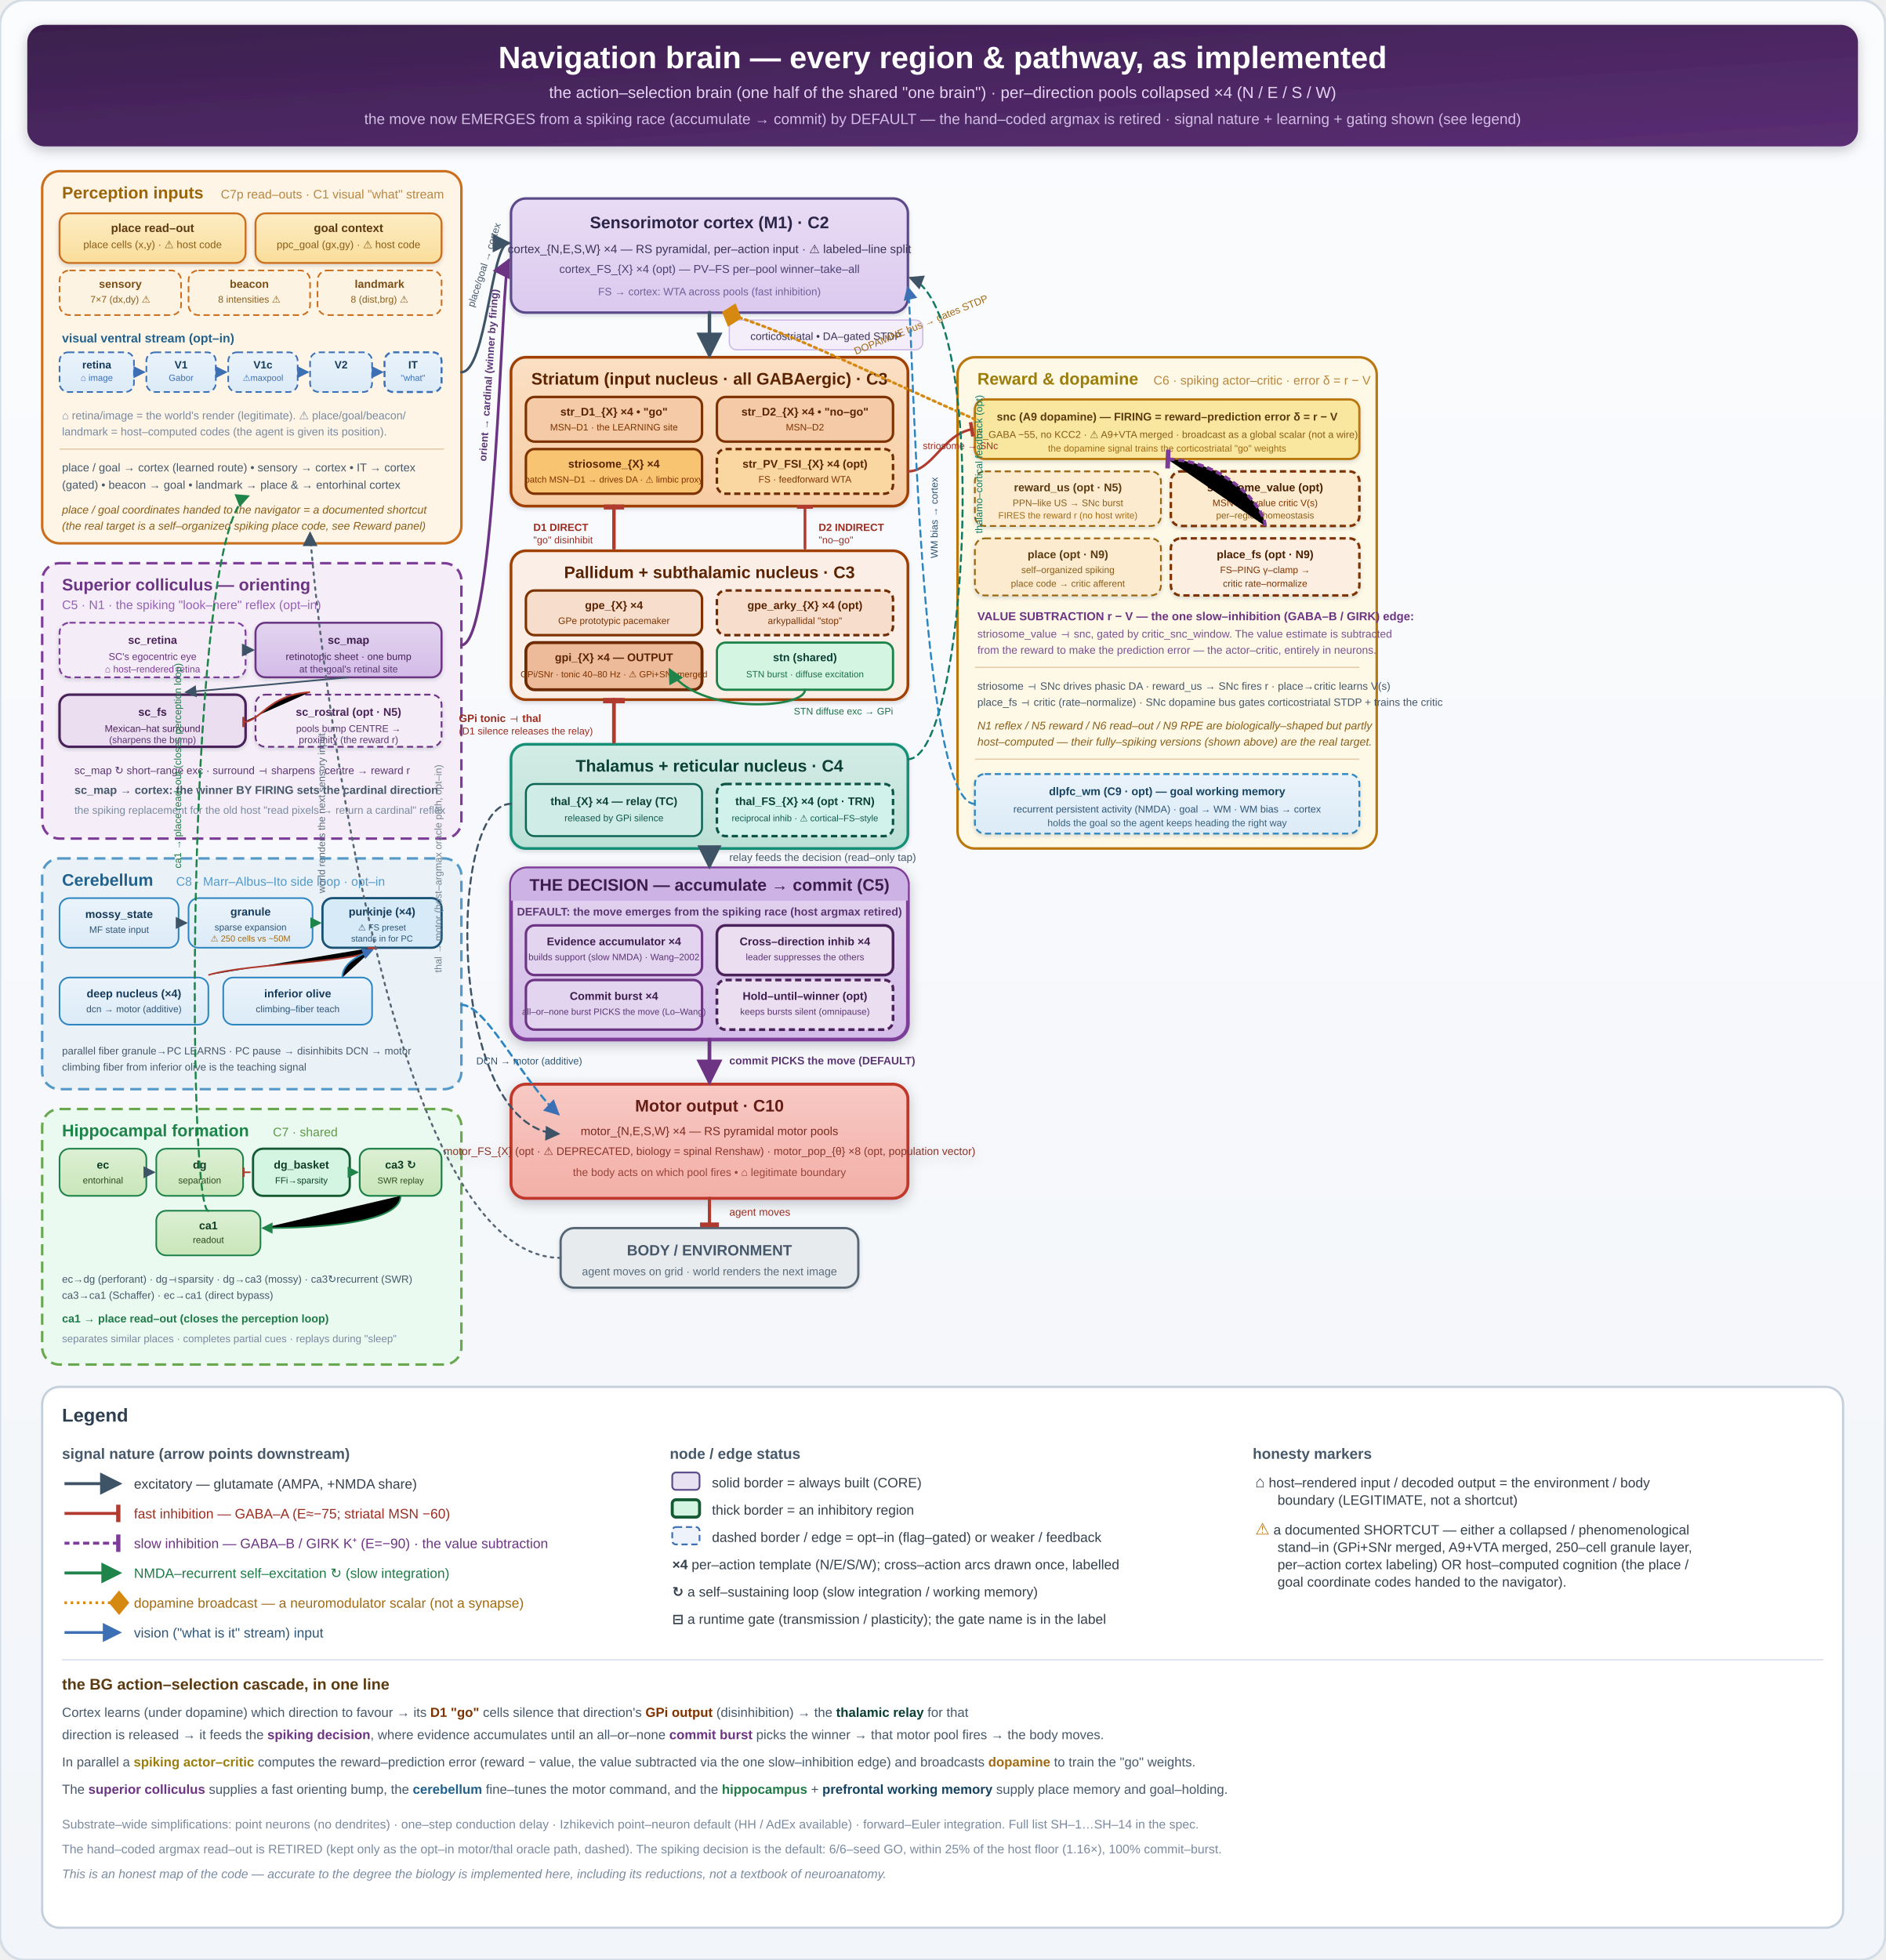
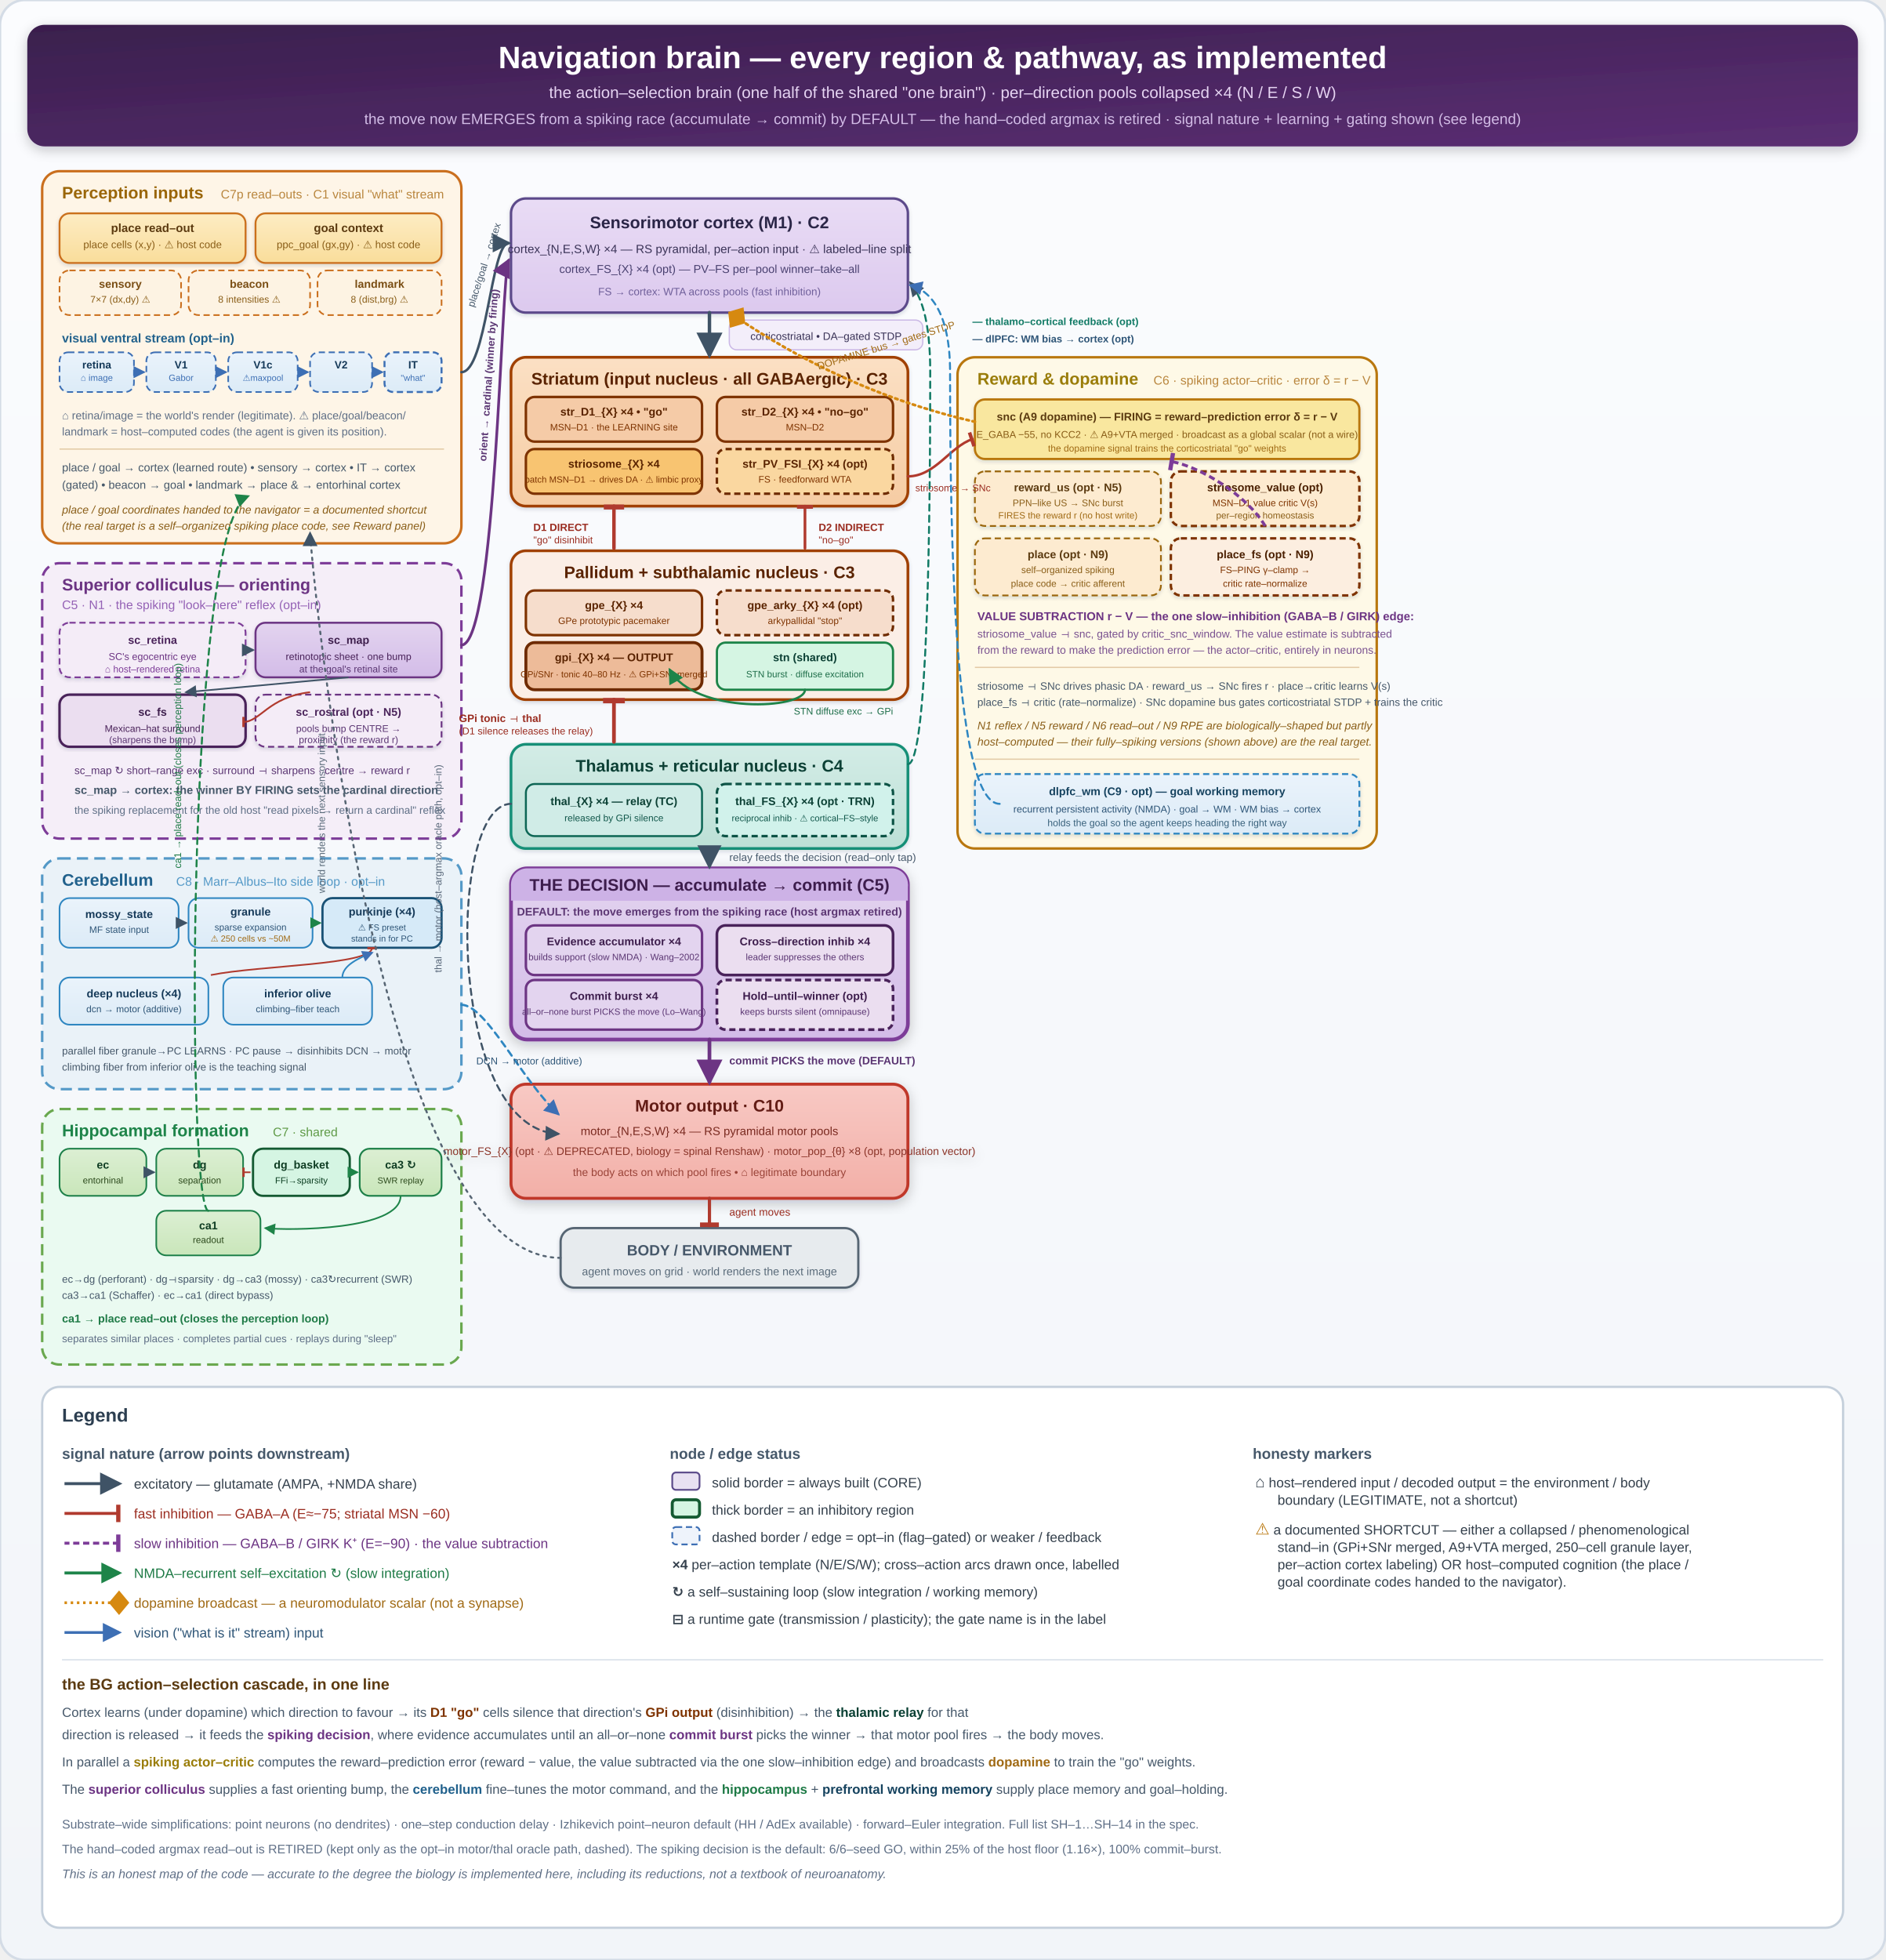
<svg xmlns="http://www.w3.org/2000/svg" viewBox="0 0 1520 1580" font-family="'Segoe UI','Helvetica Neue',Arial,sans-serif">
  <defs>
    <linearGradient id="gPer" x1="0" y1="0" x2="0" y2="1">
      <stop offset="0" stop-color="#d8e9f7" />
      <stop offset="1" stop-color="#c2dcf0" />
    </linearGradient>
    <linearGradient id="gPerD" x1="0" y1="0" x2="0" y2="1">
      <stop offset="0" stop-color="#eaf3fb" />
      <stop offset="1" stop-color="#dcebf7" />
    </linearGradient>
    <linearGradient id="gCtx" x1="0" y1="0" x2="0" y2="1">
      <stop offset="0" stop-color="#e9dcf5" />
      <stop offset="1" stop-color="#dcc9ee" />
    </linearGradient>
    <linearGradient id="gStr" x1="0" y1="0" x2="0" y2="1">
      <stop offset="0" stop-color="#fbe0c4" />
      <stop offset="1" stop-color="#f6cca3" />
    </linearGradient>
    <linearGradient id="gRew" x1="0" y1="0" x2="0" y2="1">
      <stop offset="0" stop-color="#fdecc4" />
      <stop offset="1" stop-color="#f9dd9a" />
    </linearGradient>
    <linearGradient id="gThal" x1="0" y1="0" x2="0" y2="1">
      <stop offset="0" stop-color="#d3ece6" />
      <stop offset="1" stop-color="#bce0d6" />
    </linearGradient>
    <linearGradient id="gDec" x1="0" y1="0" x2="0" y2="1">
      <stop offset="0" stop-color="#e3d4ef" />
      <stop offset="1" stop-color="#d3bce8" />
    </linearGradient>
    <linearGradient id="gMem" x1="0" y1="0" x2="0" y2="1">
      <stop offset="0" stop-color="#dcefd3" />
      <stop offset="1" stop-color="#c9e6ba" />
    </linearGradient>
    <linearGradient id="gMot" x1="0" y1="0" x2="0" y2="1">
      <stop offset="0" stop-color="#f8c9c4" />
      <stop offset="1" stop-color="#f2afa7" />
    </linearGradient>
    <linearGradient id="gHero" x1="0" y1="0" x2="1" y2="1">
      <stop offset="0" stop-color="#3a1f4d" />
      <stop offset="1" stop-color="#5b2e74" />
    </linearGradient>
    <linearGradient id="gPage" x1="0" y1="0" x2="0" y2="1">
      <stop offset="0" stop-color="#fbfcfe" />
      <stop offset="1" stop-color="#f2f5f9" />
    </linearGradient>
    <marker id="arrEx" viewBox="0 0 10 10" refX="8.5" refY="5" markerWidth="7.5" markerHeight="7.5" orient="auto-start-reverse">
      <path d="M0,0 L10,5 L0,10 z" fill="#3f5366" />
    </marker>
    <marker id="arrG" viewBox="0 0 10 10" refX="8.5" refY="5" markerWidth="7" markerHeight="7" orient="auto-start-reverse">
      <path d="M0,0 L10,5 L0,10 z" fill="#1e8449" />
    </marker>
    <marker id="arrV" viewBox="0 0 10 10" refX="8.5" refY="5" markerWidth="7" markerHeight="7" orient="auto-start-reverse">
      <path d="M0,0 L10,5 L0,10 z" fill="#3d6fb4" />
    </marker>
    <marker id="arrP" viewBox="0 0 10 10" refX="8.5" refY="5" markerWidth="7" markerHeight="7" orient="auto-start-reverse">
      <path d="M0,0 L10,5 L0,10 z" fill="#6c3483" />
    </marker>
    <marker id="arrInh" viewBox="0 0 10 10" refX="1.5" refY="5" markerWidth="6.5" markerHeight="9" orient="auto-start-reverse">
      <rect x="0" y="0.5" width="2.2" height="9" fill="#b03a2e" />
    </marker>
    <marker id="arrSlow" viewBox="0 0 10 10" refX="1.5" refY="5" markerWidth="6.5" markerHeight="9" orient="auto-start-reverse">
      <rect x="0" y="0.5" width="2.2" height="9" fill="#7d3c98" />
    </marker>
    <marker id="arrDA" viewBox="0 0 12 12" refX="6" refY="6" markerWidth="9" markerHeight="9" orient="auto-start-reverse">
      <path d="M6,0 L11,6 L6,12 L1,6 z" fill="#d68910" />
    </marker>
    <filter id="soft" x="-10%" y="-10%" width="120%" height="120%">
      <feDropShadow dx="0" dy="1.4" stdDeviation="1.8" flood-color="#1a2a3a" flood-opacity="0.16" />
    </filter>
    <filter id="softLg" x="-14%" y="-14%" width="128%" height="128%">
      <feDropShadow dx="0" dy="3" stdDeviation="5" flood-color="#1a0b2a" flood-opacity="0.22" />
    </filter>
  </defs>
  <rect x="0" y="0" width="1520" height="1580" rx="20" fill="url(#gPage)" stroke="#d4dce6" stroke-width="2" />
  <g>
    <rect x="22" y="20" width="1476" height="98" rx="14" fill="url(#gHero)" filter="url(#softLg)" />
    <text x="760" y="55" text-anchor="middle" font-size="25" font-weight="700" fill="#ffffff">Navigation brain — every region &amp; pathway, as implemented</text>
    <text x="760" y="79" text-anchor="middle" font-size="13" fill="#e6d4f2">the action–selection brain (one half of the shared "one brain") · per–direction pools collapsed ×4 (N / E / S / W)</text>
    <text x="760" y="100" text-anchor="middle" font-size="12" fill="#d2bce6">the move now EMERGES from a spiking race (accumulate → commit) by DEFAULT — the hand–coded argmax is retired · signal nature + learning + gating shown (see legend)</text>
  </g>
  <g>
    <rect x="34" y="138" width="338" height="300" rx="14" fill="#fef5e7" stroke="#ca6f1e" stroke-width="2" />
    <text x="50" y="160" font-size="13.5" font-weight="700" fill="#9a6608">Perception inputs</text>
    <text x="178" y="160" font-size="10" fill="#b9863e">C7p read–outs · C1 visual "what" stream</text>
    <g font-size="9.5">
      <rect x="48" y="172" width="150" height="40" rx="8" fill="url(#gRew)" stroke="#ca6f1e" stroke-width="1.5" filter="url(#soft)" />
      <text x="123" y="187" text-anchor="middle" font-weight="700" fill="#5b3a10">place read–out</text>
      <text x="123" y="200" text-anchor="middle" font-size="8.4" fill="#8a5e18">place cells (x,y) · ⚠ host code</text>
      <text x="123" y="209" text-anchor="middle" font-size="0.1" fill="#fff">.</text>
      <rect x="206" y="172" width="150" height="40" rx="8" fill="url(#gRew)" stroke="#ca6f1e" stroke-width="1.5" filter="url(#soft)" />
      <text x="281" y="187" text-anchor="middle" font-weight="700" fill="#5b3a10">goal context</text>
      <text x="281" y="200" text-anchor="middle" font-size="8.4" fill="#8a5e18">ppc_goal (gx,gy) · ⚠ host code</text>
      <rect x="48" y="218" width="98" height="36" rx="8" fill="#fdf3e3" stroke="#ca6f1e" stroke-width="1.3" stroke-dasharray="5 3" />
      <text x="97" y="232" text-anchor="middle" font-size="9" font-weight="700" fill="#7a4e14">sensory</text>
      <text x="97" y="244" text-anchor="middle" font-size="7.8" fill="#8a5e18">7×7 (dx,dy) ⚠</text>
      <rect x="152" y="218" width="98" height="36" rx="8" fill="#fdf3e3" stroke="#ca6f1e" stroke-width="1.3" stroke-dasharray="5 3" />
      <text x="201" y="232" text-anchor="middle" font-size="9" font-weight="700" fill="#7a4e14">beacon</text>
      <text x="201" y="244" text-anchor="middle" font-size="7.8" fill="#8a5e18">8 intensities ⚠</text>
      <rect x="256" y="218" width="100" height="36" rx="8" fill="#fdf3e3" stroke="#ca6f1e" stroke-width="1.3" stroke-dasharray="5 3" />
      <text x="306" y="232" text-anchor="middle" font-size="9" font-weight="700" fill="#7a4e14">landmark</text>
      <text x="306" y="244" text-anchor="middle" font-size="7.8" fill="#8a5e18">8 (dist,brg) ⚠</text>
    </g>
    <text x="50" y="276" font-size="10" font-weight="700" fill="#21618c">visual ventral stream (opt–in)</text>
    <g font-size="8.6" fill="#163a59">
      <rect x="48" y="284" width="60" height="32" rx="7" fill="url(#gPerD)" stroke="#3d6fb4" stroke-width="1.3" stroke-dasharray="5 3" />
      <text x="78" y="297" text-anchor="middle" font-weight="700">retina</text>
      <text x="78" y="307" text-anchor="middle" font-size="7.2" fill="#3d6fb4">⌂ image</text>
      <rect x="118" y="284" width="56" height="32" rx="7" fill="url(#gPerD)" stroke="#3d6fb4" stroke-width="1.3" stroke-dasharray="5 3" />
      <text x="146" y="297" text-anchor="middle" font-weight="700">V1</text>
      <text x="146" y="307" text-anchor="middle" font-size="7.2" fill="#3d6fb4">Gabor</text>
      <rect x="184" y="284" width="56" height="32" rx="7" fill="url(#gPerD)" stroke="#3d6fb4" stroke-width="1.3" stroke-dasharray="5 3" />
      <text x="212" y="297" text-anchor="middle" font-weight="700">V1c</text>
      <text x="212" y="307" text-anchor="middle" font-size="7" fill="#3d6fb4">⚠maxpool</text>
      <rect x="250" y="284" width="50" height="32" rx="7" fill="url(#gPerD)" stroke="#3d6fb4" stroke-width="1.3" stroke-dasharray="5 3" />
      <text x="275" y="297" text-anchor="middle" font-weight="700">V2</text>
      <rect x="310" y="284" width="46" height="32" rx="7" fill="url(#gPerD)" stroke="#3d6fb4" stroke-width="1.6" stroke-dasharray="5 3" />
      <text x="333" y="297" text-anchor="middle" font-weight="700">IT</text>
      <text x="333" y="307" text-anchor="middle" font-size="7" fill="#3d6fb4">"what"</text>
      <path d="M108,300 L116,300" stroke="#3d6fb4" stroke-width="1.4" marker-end="url(#arrV)" />
      <path d="M174,300 L182,300" stroke="#3d6fb4" stroke-width="1.4" marker-end="url(#arrV)" />
      <path d="M240,300 L248,300" stroke="#3d6fb4" stroke-width="1.4" marker-end="url(#arrV)" />
      <path d="M300,300 L308,300" stroke="#3d6fb4" stroke-width="1.4" marker-end="url(#arrV)" />
    </g>
-     <text x="50" y="338" font-size="9" fill="#7a8aa0">⌂ retina/image = the world's render (legitimate). ⚠ place/goal/beacon/</text>
-     <text x="50" y="351" font-size="9" fill="#7a8aa0">landmark = host–computed codes (the agent is given its position).</text>
+     <text x="50" y="338" font-size="9" fill="#5f6f86">⌂ retina/image = the world's render (legitimate). ⚠ place/goal/beacon/</text>
+     <text x="50" y="351" font-size="9" fill="#5f6f86">landmark = host–computed codes (the agent is given its position).</text>
    <line x1="48" y1="362" x2="358" y2="362" stroke="#e3cba6" stroke-width="1" />
    <text x="50" y="380" font-size="9.2" fill="#46586a">place / goal → cortex (learned route) • sensory → cortex • IT → cortex</text>
    <text x="50" y="394" font-size="9.2" fill="#46586a">(gated) • beacon → goal • landmark → place &amp; → entorhinal cortex</text>
    <text x="50" y="414" font-size="9" fill="#8a5e18" font-style="italic">place / goal coordinates handed to the navigator = a documented shortcut</text>
    <text x="50" y="427" font-size="9" fill="#8a5e18" font-style="italic">(the real target is a self–organized spiking place code, see Reward panel)</text>
  </g>
  <g>
    <rect x="34" y="454" width="338" height="222" rx="14" fill="#f5eef8" stroke="#7d3c98" stroke-width="2" stroke-dasharray="9 5" />
    <text x="50" y="476" font-size="13.5" font-weight="700" fill="#6c3483">Superior colliculus — orienting</text>
    <text x="50" y="491" font-size="10" fill="#9461b5">C5 · N1 · the spiking "look–here" reflex (opt–in)</text>
    <g font-size="9">
      <rect x="48" y="502" width="150" height="44" rx="8" fill="#f4ecf7" stroke="#7d3c98" stroke-width="1.4" stroke-dasharray="5 3" filter="url(#soft)" />
      <text x="123" y="519" text-anchor="middle" font-weight="700" fill="#4a235a">sc_retina</text>
      <text x="123" y="532" text-anchor="middle" font-size="8" fill="#6c3483">SC's egocentric eye</text>
      <text x="123" y="542" text-anchor="middle" font-size="7.6" fill="#7d3c98">⌂ host–rendered retina</text>
      <rect x="206" y="502" width="150" height="44" rx="8" fill="url(#gDec)" stroke="#6c3483" stroke-width="1.6" filter="url(#soft)" />
      <text x="281" y="519" text-anchor="middle" font-weight="700" fill="#3e1f4d">sc_map</text>
      <text x="281" y="532" text-anchor="middle" font-size="8" fill="#4a235a">retinotopic sheet · one bump</text>
      <text x="281" y="542" text-anchor="middle" font-size="7.8" fill="#5b3673">at the goal's retinal site</text>
      <rect x="48" y="560" width="150" height="42" rx="8" fill="#ebdef0" stroke="#4a235a" stroke-width="2" filter="url(#soft)" />
      <text x="123" y="577" text-anchor="middle" font-weight="700" fill="#3e1f4d">sc_fs</text>
      <text x="123" y="590" text-anchor="middle" font-size="7.8" fill="#4a235a">Mexican–hat surround</text>
      <text x="123" y="599" text-anchor="middle" font-size="7.6" fill="#5b3673">(sharpens the bump)</text>
      <rect x="206" y="560" width="150" height="42" rx="8" fill="#f4ecf7" stroke="#6c3483" stroke-width="1.4" stroke-dasharray="5 3" filter="url(#soft)" />
      <text x="281" y="577" text-anchor="middle" font-weight="700" fill="#4a235a">sc_rostral (opt · N5)</text>
      <text x="281" y="590" text-anchor="middle" font-size="7.8" fill="#5b3673">pools bump CENTRE →</text>
      <text x="281" y="599" text-anchor="middle" font-size="7.8" fill="#5b3673">proximity (the reward r)</text>
    </g>
-     <path d="M198,524 L204,524" stroke="#3f5366" stroke-width="1.4" marker-end="url(#arrEx)" />
-     <path d="M281,546 L150,558" stroke="#3f5366" stroke-width="1.3" marker-end="url(#arrEx)" />
-     <path d="M196,582 C210,582 216,560 250,558" stroke="#b03a2e" stroke-width="1.4" marker-start="url(#arrInh)" />
+     <path d="M198,524 L204,524" fill="none" stroke="#3f5366" stroke-width="1.4" marker-end="url(#arrEx)" />
+     <path d="M281,546 L150,558" fill="none" stroke="#3f5366" stroke-width="1.3" marker-end="url(#arrEx)" />
+     <path d="M196,582 C210,582 216,562 250,558" fill="none" stroke="#b03a2e" stroke-width="1.4" marker-start="url(#arrInh)" />
    <text x="60" y="624" font-size="8.6" fill="#5b3673">sc_map ↻ short–range exc · surround ⊣ sharpens · centre → reward r</text>
    <text x="60" y="640" font-size="9.2" fill="#46586a" font-weight="700">sc_map → cortex: the winner BY FIRING sets the cardinal direction</text>
-     <text x="60" y="656" font-size="8.6" fill="#7a8aa0">the spiking replacement for the old host "read pixels → return a cardinal" reflex</text>
+     <text x="60" y="656" font-size="8.6" fill="#5f6f86">the spiking replacement for the old host "read pixels → return a cardinal" reflex</text>
  </g>
  <g>
    <rect x="34" y="692" width="338" height="186" rx="14" fill="#eaf2f8" stroke="#5499c7" stroke-width="2" stroke-dasharray="9 5" />
    <text x="50" y="714" font-size="13.5" font-weight="700" fill="#21618c">Cerebellum</text>
    <text x="142" y="714" font-size="10" fill="#5499c7">C8 · Marr–Albus–Ito side loop · opt–in</text>
    <g font-size="9" fill="#163a59">
      <rect x="48" y="724" width="96" height="40" rx="8" fill="url(#gPerD)" stroke="#2e86c1" stroke-width="1.3" />
      <text x="96" y="740" text-anchor="middle" font-weight="700">mossy_state</text>
      <text x="96" y="752" text-anchor="middle" font-size="7.6" fill="#2e5577">MF state input</text>
      <rect x="152" y="724" width="100" height="40" rx="8" fill="url(#gPerD)" stroke="#2e86c1" stroke-width="1.3" />
      <text x="202" y="738" text-anchor="middle" font-weight="700">granule</text>
      <text x="202" y="750" text-anchor="middle" font-size="7.4" fill="#2e5577">sparse expansion</text>
      <text x="202" y="759" text-anchor="middle" font-size="7" fill="#a06a14">⚠ 250 cells vs ~50M</text>
      <rect x="260" y="724" width="96" height="40" rx="8" fill="#d6eaf8" stroke="#1a5276" stroke-width="1.8" />
      <text x="308" y="738" text-anchor="middle" font-weight="700">purkinje (×4)</text>
      <text x="308" y="750" text-anchor="middle" font-size="7" fill="#2e5577">⚠ FS preset</text>
      <text x="308" y="759" text-anchor="middle" font-size="7" fill="#2e5577">stands in for PC</text>
      <rect x="48" y="788" width="120" height="38" rx="8" fill="url(#gPerD)" stroke="#2e86c1" stroke-width="1.3" />
      <text x="108" y="804" text-anchor="middle" font-weight="700">deep nucleus (×4)</text>
      <text x="108" y="816" text-anchor="middle" font-size="7.6" fill="#2e5577">dcn → motor (additive)</text>
      <rect x="180" y="788" width="120" height="38" rx="8" fill="url(#gPerD)" stroke="#2e86c1" stroke-width="1.3" />
      <text x="240" y="804" text-anchor="middle" font-weight="700">inferior olive</text>
      <text x="240" y="816" text-anchor="middle" font-size="7.6" fill="#2e5577">climbing–fiber teach</text>
    </g>
-     <path d="M144,744 L150,744" stroke="#3f5366" stroke-width="1.3" marker-end="url(#arrEx)" />
-     <path d="M252,744 L258,744" stroke="#1e8449" stroke-width="1.3" marker-end="url(#arrG)" />
-     <path d="M300,764 C300,776 200,776 168,786" stroke="#b03a2e" stroke-width="1.3" marker-start="url(#arrInh)" />
-     <path d="M276,788 C276,776 290,770 300,766" stroke="#2e86c1" stroke-width="1.3" marker-end="url(#arrV)" />
+     <path d="M144,744 L150,744" fill="none" stroke="#3f5366" stroke-width="1.3" marker-end="url(#arrEx)" />
+     <path d="M252,744 L258,744" fill="none" stroke="#1e8449" stroke-width="1.3" marker-end="url(#arrG)" />
+     <path d="M300,764 C300,778 210,778 170,786" fill="none" stroke="#b03a2e" stroke-width="1.3" marker-start="url(#arrInh)" />
+     <path d="M276,788 C276,778 290,772 300,768" fill="none" stroke="#2e86c1" stroke-width="1.3" marker-end="url(#arrV)" />
    <text x="50" y="850" font-size="8.4" fill="#46586a">parallel fiber granule→PC LEARNS · PC pause → disinhibits DCN → motor</text>
    <text x="50" y="863" font-size="8.4" fill="#46586a">climbing fiber from inferior olive is the teaching signal</text>
  </g>
  <g>
    <rect x="34" y="894" width="338" height="206" rx="14" fill="#eafaf1" stroke="#6aa84f" stroke-width="2" stroke-dasharray="9 5" />
    <text x="50" y="916" font-size="13.5" font-weight="700" fill="#1e8449">Hippocampal formation</text>
    <text x="220" y="916" font-size="10" fill="#5f9a47">C7 · shared</text>
    <g font-size="9" fill="#0f3d23">
      <rect x="48" y="926" width="70" height="38" rx="8" fill="url(#gMem)" stroke="#1d8049" stroke-width="1.3" />
      <text x="83" y="942" text-anchor="middle" font-weight="700">ec</text>
      <text x="83" y="954" text-anchor="middle" font-size="7.4" fill="#2c4a1c">entorhinal</text>
      <rect x="126" y="926" width="70" height="38" rx="8" fill="url(#gMem)" stroke="#1d8049" stroke-width="1.3" />
      <text x="161" y="942" text-anchor="middle" font-weight="700">dg</text>
      <text x="161" y="954" text-anchor="middle" font-size="7.4" fill="#2c4a1c">separation</text>
      <rect x="204" y="926" width="78" height="38" rx="8" fill="#d5f5e3" stroke="#145a32" stroke-width="1.8" />
      <text x="243" y="942" text-anchor="middle" font-weight="700">dg_basket</text>
      <text x="243" y="954" text-anchor="middle" font-size="7.2" fill="#0a3d20">FFi→sparsity</text>
      <rect x="290" y="926" width="66" height="38" rx="8" fill="url(#gMem)" stroke="#1d8049" stroke-width="1.4" />
      <text x="323" y="942" text-anchor="middle" font-weight="700">ca3 ↻</text>
      <text x="323" y="954" text-anchor="middle" font-size="7" fill="#2c4a1c">SWR replay</text>
      <rect x="126" y="976" width="84" height="36" rx="8" fill="url(#gMem)" stroke="#1d8049" stroke-width="1.3" />
      <text x="168" y="991" text-anchor="middle" font-weight="700">ca1</text>
      <text x="168" y="1002" text-anchor="middle" font-size="7.4" fill="#2c4a1c">readout</text>
    </g>
-     <path d="M118,945 L124,945" stroke="#3f5366" stroke-width="1.3" marker-end="url(#arrEx)" />
-     <path d="M196,945 L202,945" stroke="#b03a2e" stroke-width="1.3" marker-start="url(#arrInh)" />
-     <path d="M282,945 L288,945" stroke="#1e8449" stroke-width="1.3" marker-end="url(#arrG)" />
-     <path d="M323,964 C323,990 230,990 212,990" stroke="#1e8449" stroke-width="1.3" marker-end="url(#arrG)" />
+     <path d="M118,945 L124,945" fill="none" stroke="#3f5366" stroke-width="1.3" marker-end="url(#arrEx)" />
+     <path d="M196,945 L202,945" fill="none" stroke="#b03a2e" stroke-width="1.3" marker-start="url(#arrInh)" />
+     <path d="M282,945 L288,945" fill="none" stroke="#1e8449" stroke-width="1.3" marker-end="url(#arrG)" />
+     <path d="M323,964 C323,992 232,992 214,990" fill="none" stroke="#1e8449" stroke-width="1.3" marker-end="url(#arrG)" />
    <text x="50" y="1034" font-size="8.4" fill="#46586a">ec→dg (perforant) · dg⊣sparsity · dg→ca3 (mossy) · ca3↻recurrent (SWR)</text>
    <text x="50" y="1047" font-size="8.4" fill="#46586a">ca3→ca1 (Schaffer) · ec→ca1 (direct bypass)</text>
    <text x="50" y="1066" font-size="9" font-weight="700" fill="#1e7a46">ca1 → place read–out (closes the perception loop)</text>
-     <text x="50" y="1082" font-size="8.4" fill="#7a8aa0">separates similar places · completes partial cues · replays during "sleep"</text>
+     <text x="50" y="1082" font-size="8.4" fill="#5f6f86">separates similar places · completes partial cues · replays during "sleep"</text>
  </g>
  <g filter="url(#soft)">
    <rect x="412" y="160" width="320" height="92" rx="12" fill="url(#gCtx)" stroke="#5b4a8a" stroke-width="2" />
    <text x="572" y="184" text-anchor="middle" font-size="13.5" font-weight="700" fill="#2c2547">Sensorimotor cortex  (M1)  ·  C2</text>
    <text x="572" y="204" text-anchor="middle" font-size="9.6" fill="#3a3357">cortex_{N,E,S,W} ×4 — RS pyramidal, per–action input · ⚠ labeled–line split</text>
    <text x="572" y="220" text-anchor="middle" font-size="9.2" fill="#4a4170">cortex_FS_{X} ×4 (opt) — PV–FS per–pool winner–take–all</text>
    <text x="572" y="238" text-anchor="middle" font-size="8.6" fill="#6f5f9a">FS → cortex: WTA across pools (fast inhibition)</text>
  </g>
  <g filter="url(#soft)">
    <rect x="412" y="288" width="320" height="120" rx="12" fill="url(#gStr)" stroke="#a04000" stroke-width="2.2" />
    <text x="572" y="310" text-anchor="middle" font-size="13.5" font-weight="700" fill="#5a2400">Striatum (input nucleus · all GABAergic)  ·  C3</text>
    <g font-size="9">
      <rect x="424" y="320" width="142" height="36" rx="7" fill="#f5cba7" stroke="#7e3300" stroke-width="2" />
      <text x="495" y="335" text-anchor="middle" font-weight="700" fill="#5a2400">str_D1_{X} ×4 • "go"</text>
      <text x="495" y="347" text-anchor="middle" font-size="7.6" fill="#7e3300">MSN–D1 · the LEARNING site</text>
      <rect x="578" y="320" width="142" height="36" rx="7" fill="#f5cba7" stroke="#7e3300" stroke-width="2" />
      <text x="649" y="335" text-anchor="middle" font-weight="700" fill="#5a2400">str_D2_{X} ×4 • "no–go"</text>
      <text x="649" y="347" text-anchor="middle" font-size="7.6" fill="#7e3300">MSN–D2</text>
      <rect x="424" y="362" width="142" height="36" rx="7" fill="#f8c471" stroke="#7e3300" stroke-width="2" />
      <text x="495" y="377" text-anchor="middle" font-weight="700" fill="#5a2400">striosome_{X} ×4</text>
      <text x="495" y="389" text-anchor="middle" font-size="7.2" fill="#7e3300">patch MSN–D1 → drives DA · ⚠ limbic proxy</text>
      <rect x="578" y="362" width="142" height="36" rx="7" fill="#fad7a0" stroke="#6e2c00" stroke-width="2" stroke-dasharray="5 3" />
      <text x="649" y="377" text-anchor="middle" font-weight="700" fill="#5a2400">str_PV_FSI_{X} ×4 (opt)</text>
      <text x="649" y="389" text-anchor="middle" font-size="7.6" fill="#7e3300">FS · feedforward WTA</text>
    </g>
  </g>
  <g filter="url(#soft)">
    <rect x="412" y="444" width="320" height="120" rx="12" fill="#fbeee6" stroke="#a04000" stroke-width="2.2" />
    <text x="572" y="466" text-anchor="middle" font-size="13.5" font-weight="700" fill="#5a2400">Pallidum + subthalamic nucleus  ·  C3</text>
    <g font-size="9">
      <rect x="424" y="476" width="142" height="36" rx="7" fill="#f6ddcc" stroke="#7e3300" stroke-width="2" />
      <text x="495" y="491" text-anchor="middle" font-weight="700" fill="#5a2400">gpe_{X} ×4</text>
      <text x="495" y="503" text-anchor="middle" font-size="7.6" fill="#7e3300">GPe prototypic pacemaker</text>
      <rect x="578" y="476" width="142" height="36" rx="7" fill="#f6ddcc" stroke="#6e2c00" stroke-width="2" stroke-dasharray="5 3" />
      <text x="649" y="491" text-anchor="middle" font-weight="700" fill="#5a2400">gpe_arky_{X} ×4 (opt)</text>
      <text x="649" y="503" text-anchor="middle" font-size="7.6" fill="#7e3300">arkypallidal "stop"</text>
      <rect x="424" y="518" width="142" height="38" rx="7" fill="#edbb99" stroke="#6e2c00" stroke-width="2.4" />
      <text x="495" y="533" text-anchor="middle" font-weight="700" fill="#5a2400">gpi_{X} ×4 — OUTPUT</text>
      <text x="495" y="546" text-anchor="middle" font-size="7.2" fill="#7e3300">GPi/SNr · tonic 40–80 Hz · ⚠ GPi+SNr merged</text>
      <rect x="578" y="518" width="142" height="38" rx="7" fill="#d5f5e3" stroke="#1e8449" stroke-width="1.8" />
      <text x="649" y="533" text-anchor="middle" font-weight="700" fill="#0a4034">stn (shared)</text>
      <text x="649" y="546" text-anchor="middle" font-size="7.4" fill="#1e6e49">STN burst · diffuse excitation</text>
    </g>
  </g>
  <g filter="url(#soft)">
    <rect x="412" y="600" width="320" height="84" rx="12" fill="url(#gThal)" stroke="#148f77" stroke-width="2.2" />
    <text x="572" y="622" text-anchor="middle" font-size="13.5" font-weight="700" fill="#0a4034">Thalamus + reticular nucleus  ·  C4</text>
    <g font-size="9">
      <rect x="424" y="632" width="142" height="42" rx="7" fill="#d0ece7" stroke="#0e6655" stroke-width="1.6" />
      <text x="495" y="649" text-anchor="middle" font-weight="700" fill="#0a4034">thal_{X} ×4 — relay (TC)</text>
      <text x="495" y="662" text-anchor="middle" font-size="7.6" fill="#10564a">released by GPi silence</text>
      <rect x="578" y="632" width="142" height="42" rx="7" fill="#d1f2eb" stroke="#0b5345" stroke-width="2" stroke-dasharray="5 3" />
      <text x="649" y="649" text-anchor="middle" font-weight="700" fill="#0a4034">thal_FS_{X} ×4 (opt · TRN)</text>
      <text x="649" y="662" text-anchor="middle" font-size="7.2" fill="#10564a">reciprocal inhib · ⚠ cortical–FS–style</text>
    </g>
  </g>
  <g filter="url(#softLg)">
    <rect x="412" y="700" width="320" height="138" rx="13" fill="url(#gDec)" stroke="#7d3c98" stroke-width="3" />
    <rect x="412" y="700" width="320" height="26" rx="13" fill="#cdb2e6" />
    <rect x="412" y="713" width="320" height="13" fill="#cdb2e6" />
    <text x="572" y="718" text-anchor="middle" font-size="13.5" font-weight="700" fill="#3e1f4d">THE DECISION — accumulate → commit  (C5)</text>
    <text x="572" y="738" text-anchor="middle" font-size="9" font-weight="700" fill="#5b3673">DEFAULT: the move emerges from the spiking race (host argmax retired)</text>
    <g font-size="9">
      <rect x="424" y="746" width="142" height="40" rx="7" fill="#e3d4ef" stroke="#6c3483" stroke-width="2" />
      <text x="495" y="762" text-anchor="middle" font-weight="700" fill="#3e1f4d">Evidence accumulator ×4</text>
      <text x="495" y="774" text-anchor="middle" font-size="7.4" fill="#5b3673">builds support (slow NMDA) · Wang–2002</text>
      <rect x="578" y="746" width="142" height="40" rx="7" fill="#ebdef0" stroke="#4a235a" stroke-width="2.2" />
      <text x="649" y="762" text-anchor="middle" font-weight="700" fill="#3e1f4d">Cross–direction inhib ×4</text>
      <text x="649" y="774" text-anchor="middle" font-size="7.4" fill="#5b3673">leader suppresses the others</text>
      <rect x="424" y="790" width="142" height="40" rx="7" fill="#e3d4ef" stroke="#6c3483" stroke-width="2" />
      <text x="495" y="806" text-anchor="middle" font-weight="700" fill="#3e1f4d">Commit burst ×4</text>
      <text x="495" y="818" text-anchor="middle" font-size="7.2" fill="#5b3673">all–or–none burst PICKS the move (Lo–Wang)</text>
      <rect x="578" y="790" width="142" height="40" rx="7" fill="#ebdef0" stroke="#4a235a" stroke-width="2.2" stroke-dasharray="5 3" />
      <text x="649" y="806" text-anchor="middle" font-weight="700" fill="#3e1f4d">Hold–until–winner (opt)</text>
      <text x="649" y="818" text-anchor="middle" font-size="7.4" fill="#5b3673">keeps bursts silent (omnipause)</text>
    </g>
  </g>
  <g filter="url(#softLg)">
    <rect x="412" y="874" width="320" height="92" rx="12" fill="url(#gMot)" stroke="#c0392b" stroke-width="2.4" />
    <text x="572" y="896" text-anchor="middle" font-size="13.5" font-weight="700" fill="#641e16">Motor output  ·  C10</text>
    <text x="572" y="915" text-anchor="middle" font-size="9.4" fill="#7a2a20">motor_{N,E,S,W} ×4 — RS pyramidal motor pools</text>
    <text x="572" y="931" text-anchor="middle" font-size="8.8" fill="#8a3328">motor_FS_{X} (opt · ⚠ DEPRECATED, biology = spinal Renshaw) · motor_pop_{θ} ×8 (opt, population vector)</text>
    <text x="572" y="948" text-anchor="middle" font-size="8.8" fill="#9a4338">the body acts on which pool fires • ⌂ legitimate boundary</text>
  </g>
  <g filter="url(#soft)">
    <rect x="452" y="990" width="240" height="48" rx="11" fill="#e7ebee" stroke="#566573" stroke-width="1.8" />
    <text x="572" y="1012" text-anchor="middle" font-size="12" font-weight="700" fill="#46586a">BODY / ENVIRONMENT</text>
    <text x="572" y="1028" text-anchor="middle" font-size="9" fill="#5a6b7a">agent moves on grid · world renders the next image</text>
  </g>
  <g>
    <rect x="772" y="288" width="338" height="396" rx="14" fill="#fef9e7" stroke="#b9770e" stroke-width="2" />
    <text x="788" y="310" font-size="13.5" font-weight="700" fill="#9a7d0a">Reward &amp; dopamine</text>
    <text x="930" y="310" font-size="10" fill="#b9863e">C6 · spiking actor–critic · error δ = r − V</text>
    <g font-size="9">
      <rect x="786" y="322" width="310" height="48" rx="8" fill="#f9e79f" stroke="#b9770e" stroke-width="1.8" filter="url(#soft)" />
      <text x="941" y="339" text-anchor="middle" font-weight="700" fill="#5b3a10">snc  (A9 dopamine)  —  FIRING = reward–prediction error δ = r − V</text>
      <text x="941" y="353" text-anchor="middle" font-size="8" fill="#8a5e18">E_GABA −55, no KCC2 · ⚠ A9+VTA merged · broadcast as a global scalar (not a wire)</text>
      <text x="941" y="364" text-anchor="middle" font-size="7.6" fill="#a06a14">the dopamine signal trains the corticostriatal "go" weights</text>
      <rect x="786" y="380" width="150" height="44" rx="8" fill="#fdebd0" stroke="#9a6608" stroke-width="1.4" stroke-dasharray="5 3" filter="url(#soft)" />
      <text x="861" y="396" text-anchor="middle" font-weight="700" fill="#5b3a10">reward_us (opt · N5)</text>
      <text x="861" y="408" text-anchor="middle" font-size="7.6" fill="#8a5e18">PPN–like US → SNc burst</text>
      <text x="861" y="418" text-anchor="middle" font-size="7.4" fill="#a06a14">FIRES the reward r (no host write)</text>
      <rect x="944" y="380" width="152" height="44" rx="8" fill="#fdebd0" stroke="#7e3300" stroke-width="2" stroke-dasharray="5 3" filter="url(#soft)" />
      <text x="1020" y="396" text-anchor="middle" font-weight="700" fill="#4a1f00">striosome_value (opt)</text>
      <text x="1020" y="408" text-anchor="middle" font-size="7.6" fill="#7e3300">MSN–D1 value critic V(s)</text>
      <text x="1020" y="418" text-anchor="middle" font-size="7.4" fill="#8a5e18">per–region homeostasis</text>
      <rect x="786" y="434" width="150" height="46" rx="8" fill="#fdebd0" stroke="#9a6608" stroke-width="1.4" stroke-dasharray="5 3" filter="url(#soft)" />
      <text x="861" y="450" text-anchor="middle" font-weight="700" fill="#5b3a10">place (opt · N9)</text>
      <text x="861" y="462" text-anchor="middle" font-size="7.6" fill="#8a5e18">self–organized spiking</text>
      <text x="861" y="473" text-anchor="middle" font-size="7.6" fill="#8a5e18">place code → critic afferent</text>
      <rect x="944" y="434" width="152" height="46" rx="8" fill="#fceee0" stroke="#7e3300" stroke-width="2" stroke-dasharray="5 3" filter="url(#soft)" />
      <text x="1020" y="450" text-anchor="middle" font-weight="700" fill="#4a1f00">place_fs (opt · N9)</text>
      <text x="1020" y="462" text-anchor="middle" font-size="7.6" fill="#7e3300">FS–PING γ–clamp →</text>
      <text x="1020" y="473" text-anchor="middle" font-size="7.6" fill="#7e3300">critic rate–normalize</text>
    </g>
-     <path d="M1020,424 C1020,410 990,372 941,370" stroke="#7d3c98" stroke-width="2.6" stroke-dasharray="5 3" marker-end="url(#arrSlow)" />
+     <path d="M1020,424 C1006,400 968,376 944,372" fill="none" stroke="#7d3c98" stroke-width="2.4" stroke-dasharray="5 3" marker-end="url(#arrSlow)" />
    <text x="788" y="500" font-size="9.4" font-weight="700" fill="#6c3483">VALUE SUBTRACTION  r − V  — the one slow–inhibition (GABA–B / GIRK) edge:</text>
    <text x="788" y="514" font-size="8.8" fill="#7a5290">striosome_value ⊣ snc, gated by critic_snc_window. The value estimate is subtracted</text>
    <text x="788" y="527" font-size="8.8" fill="#7a5290">from the reward to make the prediction error — the actor–critic, entirely in neurons.</text>
    <line x1="786" y1="538" x2="1096" y2="538" stroke="#e3cba6" stroke-width="1" />
    <text x="788" y="556" font-size="8.6" fill="#46586a">striosome ⊣ SNc drives phasic DA · reward_us → SNc fires r · place→critic learns V(s)</text>
    <text x="788" y="569" font-size="8.6" fill="#46586a">place_fs ⊣ critic (rate–normalize) · SNc dopamine bus gates corticostriatal STDP + trains the critic</text>
    <text x="788" y="588" font-size="9" fill="#8a5e18" font-style="italic">N1 reflex / N5 reward / N6 read–out / N9 RPE are biologically–shaped but partly</text>
    <text x="788" y="601" font-size="9" fill="#8a5e18" font-style="italic">host–computed — their fully–spiking versions (shown above) are the real target.</text>
    <line x1="786" y1="612" x2="1096" y2="612" stroke="#e3cba6" stroke-width="1" />
    <g font-size="9">
      <rect x="786" y="624" width="310" height="48" rx="8" fill="url(#gPerD)" stroke="#2e86c1" stroke-width="1.5" stroke-dasharray="5 3" filter="url(#soft)" />
      <text x="941" y="641" text-anchor="middle" font-weight="700" fill="#16435f">dlpfc_wm  (C9 · opt) — goal working memory</text>
      <text x="941" y="655" text-anchor="middle" font-size="8" fill="#2e5577">recurrent persistent activity (NMDA) · goal → WM · WM bias → cortex</text>
      <text x="941" y="666" text-anchor="middle" font-size="7.8" fill="#37607a">holds the goal so the agent keeps heading the right way</text>
    </g>
  </g>
  <g fill="none" stroke-linecap="round">
    <path d="M572,252 L572,286" stroke="#3f5366" stroke-width="2.8" marker-end="url(#arrEx)" />
    <rect x="588" y="258" width="156" height="24" rx="6" fill="#f3eefa" stroke="#cbb8e6" stroke-width="1" />
    <text x="666" y="274" text-anchor="middle" font-size="8.6" fill="#3a3357">corticostriatal • DA–gated STDP</text>
    <path d="M495,408 L495,442" stroke="#b03a2e" stroke-width="2.8" marker-start="url(#arrInh)" />
    <text x="430" y="428" font-size="8.4" fill="#9a2c20" font-weight="700">D1 DIRECT</text>
    <text x="430" y="438" font-size="8" fill="#9a2c20">"go" disinhibit</text>
    <path d="M649,408 L649,442" stroke="#b03a2e" stroke-width="2.2" marker-start="url(#arrInh)" />
    <text x="660" y="428" font-size="8.4" fill="#9a2c20" font-weight="700">D2 INDIRECT</text>
    <text x="660" y="438" font-size="8" fill="#9a2c20">"no–go"</text>
    <path d="M495,564 L495,598" stroke="#b03a2e" stroke-width="3" marker-start="url(#arrInh)" />
    <text x="370" y="582" font-size="8.6" font-weight="700" fill="#9a2c20">GPi tonic ⊣ thal</text>
    <text x="370" y="592" font-size="8" fill="#9a2c20">(D1 silence releases the relay)</text>
    <path d="M649,556 C649,572 560,576 540,540" stroke="#1e8449" stroke-width="1.8" marker-end="url(#arrG)" />
    <text x="640" y="576" font-size="7.8" fill="#1e6e49">STN diffuse exc → GPi</text>
    <path d="M572,684 L572,698" stroke="#3f5366" stroke-width="2.6" marker-end="url(#arrEx)" />
    <text x="588" y="694" font-size="8.6" fill="#46586a">relay feeds the decision (read–only tap)</text>
    <path d="M572,838 L572,872" stroke="#6c3483" stroke-width="3" marker-end="url(#arrP)" />
    <text x="588" y="858" font-size="8.8" font-weight="700" fill="#5b3673">commit PICKS the move (DEFAULT)</text>
    <path d="M412,648 C360,648 360,910 450,914" stroke="#3f5366" stroke-width="1.6" stroke-dasharray="5 4" marker-end="url(#arrEx)" />
-     <text x="356" y="784" font-size="8" fill="#73838f" transform="rotate(-90 356 784)">thal → motor (host–argmax oracle path, opt–in)</text>
+     <text x="356" y="784" font-size="8" fill="#59687a" transform="rotate(-90 356 784)">thal → motor (host–argmax oracle path, opt–in)</text>
    <path d="M572,966 L572,988" stroke="#b03a2e" stroke-width="2.6" marker-end="url(#arrInh)" />
    <text x="588" y="980" font-size="8.6" fill="#9a2c20">agent moves</text>
  </g>
  <g fill="none" stroke-linecap="round">
    <path d="M372,300 C392,300 396,196 410,196" stroke="#3f5366" stroke-width="2" marker-end="url(#arrEx)" />
    <text x="382" y="248" font-size="8" fill="#46586a" transform="rotate(-72 382 248)">place/goal → cortex</text>
    <path d="M372,520 C400,520 404,222 410,210" stroke="#6c3483" stroke-width="2.2" marker-end="url(#arrP)" />
    <text x="392" y="372" font-size="8.4" font-weight="700" fill="#5b3673" transform="rotate(-86 392 372)">orient → cardinal (winner by firing)</text>
-     <path d="M732,380 C752,380 760,350 784,346" stroke="#b03a2e" stroke-width="2" marker-end="url(#arrInh)" />
-     <text x="744" y="362" font-size="7.8" fill="#9a2c20">striosome → SNc</text>
-     <path d="M786,338 C700,300 640,270 590,254" stroke="#d68910" stroke-width="2.2" stroke-dasharray="2 3" marker-end="url(#arrDA)" />
-     <text x="690" y="286" font-size="8.2" fill="#a06a14" transform="rotate(-22 690 286)">DOPAMINE bus → gates STDP</text>
-     <path d="M732,612 C780,612 800,250 734,224" stroke="#117a65" stroke-width="1.6" stroke-dasharray="5 4" marker-end="url(#arrEx)" />
-     <text x="792" y="430" font-size="8" fill="#117a65" transform="rotate(-90 792 430)">thalamo–cortical feedback (opt)</text>
-     <path d="M786,648 C740,648 736,250 732,232" stroke="#2e86c1" stroke-width="1.6" stroke-dasharray="5 4" marker-end="url(#arrV)" />
-     <text x="756" y="450" font-size="8" fill="#2e5577" transform="rotate(-90 756 450)">WM bias → cortex</text>
+     <path d="M732,384 C754,384 766,360 784,354" stroke="#b03a2e" stroke-width="2" marker-end="url(#arrInh)" />
+     <text x="738" y="396" font-size="7.8" fill="#9a2c20">striosome → SNc</text>
+     <path d="M786,340 C690,318 624,276 594,256" stroke="#d68910" stroke-width="2.2" stroke-dasharray="2 3" marker-end="url(#arrDA)" />
+     <text x="660" y="298" font-size="8.2" fill="#a06a14" transform="rotate(-17 660 298)">DOPAMINE bus → gates STDP</text>
+     <path d="M732,616 C748,616 750,420 750,300 C750,256 742,238 734,228" stroke="#117a65" stroke-width="1.6" stroke-dasharray="5 4" marker-end="url(#arrEx)" />
+     <path d="M806,648 C770,648 766,440 766,300 C766,252 750,234 734,230" stroke="#2e86c1" stroke-width="1.6" stroke-dasharray="5 4" marker-end="url(#arrV)" />
+     <text x="784" y="262" font-size="8.2" font-weight="700" fill="#117a65">— thalamo–cortical feedback (opt)</text>
+     <text x="784" y="276" font-size="8.2" font-weight="700" fill="#2e5577">— dlPFC: WM bias → cortex (opt)</text>
    <path d="M372,810 C392,810 420,870 450,898" stroke="#2e86c1" stroke-width="1.8" stroke-dasharray="5 4" marker-end="url(#arrV)" />
    <text x="384" y="858" font-size="8" fill="#2e5577">DCN → motor (additive)</text>
    <path d="M168,976 C150,976 150,420 200,400" stroke="#1e8449" stroke-width="1.6" stroke-dasharray="5 4" marker-end="url(#arrG)" />
    <text x="146" y="700" font-size="8" fill="#1e7a46" transform="rotate(-90 146 700)">ca1 → place read–out (closes perception loop)</text>
    <path d="M452,1014 C300,1014 250,440 250,430" stroke="#566573" stroke-width="1.6" stroke-dasharray="2 4" marker-end="url(#arrEx)" />
    <text x="262" y="720" font-size="8" fill="#5a6b7a" transform="rotate(-90 262 720)">world renders the next sensory input</text>
  </g>
  <g>
    <rect x="34" y="1118" width="1452" height="436" rx="14" fill="#ffffff" stroke="#c4cfdb" stroke-width="1.8" />
    <text x="50" y="1146" font-size="15" font-weight="700" fill="#2c3e50">Legend</text>
    <text x="50" y="1176" font-size="12" font-weight="700" fill="#46586a">signal nature  (arrow points downstream)</text>
    <g font-size="11" fill="#34404c">
      <line x1="52" y1="1196" x2="96" y2="1196" stroke="#3f5366" stroke-width="2.4" marker-end="url(#arrEx)" />
      <text x="108" y="1200">excitatory — glutamate (AMPA, +NMDA share)</text>
      <line x1="96" y1="1220" x2="52" y2="1220" stroke="#b03a2e" stroke-width="2.4" marker-start="url(#arrInh)" />
      <text x="108" y="1224" fill="#9a2c20">fast inhibition — GABA–A (E≈−75; striatal MSN −60)</text>
      <line x1="96" y1="1244" x2="52" y2="1244" stroke="#7d3c98" stroke-width="2.4" stroke-dasharray="5 3" marker-start="url(#arrSlow)" />
      <text x="108" y="1248" fill="#6c3483">slow inhibition — GABA–B / GIRK K⁺ (E=−90) · the value subtraction</text>
      <line x1="52" y1="1268" x2="96" y2="1268" stroke="#1e8449" stroke-width="2.4" marker-end="url(#arrG)" />
      <text x="108" y="1272" fill="#1e7a46">NMDA–recurrent self–excitation ↻ (slow integration)</text>
      <line x1="52" y1="1292" x2="96" y2="1292" stroke="#d68910" stroke-width="2.2" stroke-dasharray="2 3" marker-end="url(#arrDA)" />
      <text x="108" y="1296" fill="#a06a14">dopamine broadcast — a neuromodulator scalar (not a synapse)</text>
      <line x1="52" y1="1316" x2="96" y2="1316" stroke="#3d6fb4" stroke-width="2.2" marker-end="url(#arrV)" />
      <text x="108" y="1320" fill="#2e5577">vision ("what is it" stream) input</text>
    </g>
    <text x="540" y="1176" font-size="12" font-weight="700" fill="#46586a">node / edge status</text>
    <g font-size="11" fill="#34404c">
      <rect x="542" y="1187" width="22" height="14" rx="3" fill="#e8e1f2" stroke="#5b4a8a" stroke-width="1.4" />
      <text x="574" y="1199">solid border = always built (CORE)</text>
      <rect x="542" y="1209" width="22" height="14" rx="3" fill="#d5f5e3" stroke="#145a32" stroke-width="2.4" />
      <text x="574" y="1221">thick border = an inhibitory region</text>
      <rect x="542" y="1231" width="22" height="14" rx="3" fill="#eef3fb" stroke="#3d6fb4" stroke-width="1.4" stroke-dasharray="5 3" />
      <text x="574" y="1243">dashed border / edge = opt–in (flag–gated) or weaker / feedback</text>
      <text x="542" y="1265">
        <tspan font-weight="700">×4</tspan>  per–action template (N/E/S/W); cross–action arcs drawn once, labelled</text>
      <text x="542" y="1287">
        <tspan font-weight="700">↻</tspan>  a self–sustaining loop (slow integration / working memory)</text>
      <text x="542" y="1309">
        <tspan font-weight="700">⊟</tspan>  a runtime gate (transmission / plasticity); the gate name is in the label</text>
    </g>
    <text x="1010" y="1176" font-size="12" font-weight="700" fill="#46586a">honesty markers</text>
    <g font-size="11" fill="#34404c">
      <text x="1012" y="1199">
        <tspan font-size="13">⌂</tspan>  host–rendered input / decoded output = the environment / body</text>
      <text x="1030" y="1213">boundary (LEGITIMATE, not a shortcut)</text>
      <text x="1012" y="1237">
        <tspan font-size="13" fill="#b9770e" font-weight="700">⚠</tspan>  a documented SHORTCUT — either a collapsed / phenomenological</text>
      <text x="1030" y="1251">stand–in (GPi+SNr merged, A9+VTA merged, 250–cell granule layer,</text>
      <text x="1030" y="1265">per–action cortex labeling) OR host–computed cognition (the place /</text>
      <text x="1030" y="1279">goal coordinate codes handed to the navigator).</text>
    </g>
    <line x1="50" y1="1338" x2="1470" y2="1338" stroke="#dde4ec" stroke-width="1.2" />
    <text x="50" y="1362" font-size="12.5" font-weight="700" fill="#5b3a10">the BG action–selection cascade, in one line</text>
    <text x="50" y="1384" font-size="10.6" fill="#46586a">Cortex learns (under dopamine) which direction to favour → its <tspan font-weight="700" fill="#7e3300">D1 "go"</tspan> cells silence that direction's <tspan font-weight="700" fill="#7e3300">GPi output</tspan> (disinhibition) → the <tspan font-weight="700" fill="#0a4034">thalamic relay</tspan> for that</text>
    <text x="50" y="1402" font-size="10.6" fill="#46586a">direction is released → it feeds the <tspan font-weight="700" fill="#6c3483">spiking decision</tspan>, where evidence accumulates until an all–or–none <tspan font-weight="700" fill="#6c3483">commit burst</tspan> picks the winner → that motor pool fires → the body moves.</text>
    <text x="50" y="1424" font-size="10.6" fill="#46586a">In parallel a <tspan font-weight="700" fill="#9a7d0a">spiking actor–critic</tspan> computes the reward–prediction error (reward − value, the value subtracted via the one slow–inhibition edge) and broadcasts <tspan font-weight="700" fill="#a06a14">dopamine</tspan> to train the "go" weights.</text>
    <text x="50" y="1446" font-size="10.6" fill="#46586a">The <tspan font-weight="700" fill="#6c3483">superior colliculus</tspan> supplies a fast orienting bump, the <tspan font-weight="700" fill="#21618c">cerebellum</tspan> fine–tunes the motor command, and the <tspan font-weight="700" fill="#1e7a46">hippocampus</tspan> + <tspan font-weight="700" fill="#16435f">prefrontal working memory</tspan> supply place memory and goal–holding.</text>
-     <text x="50" y="1474" font-size="10" fill="#7a8aa0">Substrate–wide simplifications: point neurons (no dendrites) · one–step conduction delay · Izhikevich point–neuron default (HH / AdEx available) · forward–Euler integration. Full list SH–1…SH–14 in the spec.</text>
-     <text x="50" y="1494" font-size="10" fill="#7a8aa0">The hand–coded argmax read–out is RETIRED (kept only as the opt–in motor/thal oracle path, dashed). The spiking decision is the default: 6/6–seed GO, within 25% of the host floor (1.16×), 100% commit–burst.</text>
-     <text x="50" y="1514" font-size="10" fill="#7a8aa0" font-style="italic">This is an honest map of the code — accurate to the degree the biology is implemented here, including its reductions, not a textbook of neuroanatomy.</text>
+     <text x="50" y="1474" font-size="10" fill="#5f6f86">Substrate–wide simplifications: point neurons (no dendrites) · one–step conduction delay · Izhikevich point–neuron default (HH / AdEx available) · forward–Euler integration. Full list SH–1…SH–14 in the spec.</text>
+     <text x="50" y="1494" font-size="10" fill="#5f6f86">The hand–coded argmax read–out is RETIRED (kept only as the opt–in motor/thal oracle path, dashed). The spiking decision is the default: 6/6–seed GO, within 25% of the host floor (1.16×), 100% commit–burst.</text>
+     <text x="50" y="1514" font-size="10" fill="#5f6f86" font-style="italic">This is an honest map of the code — accurate to the degree the biology is implemented here, including its reductions, not a textbook of neuroanatomy.</text>
  </g>
</svg>
